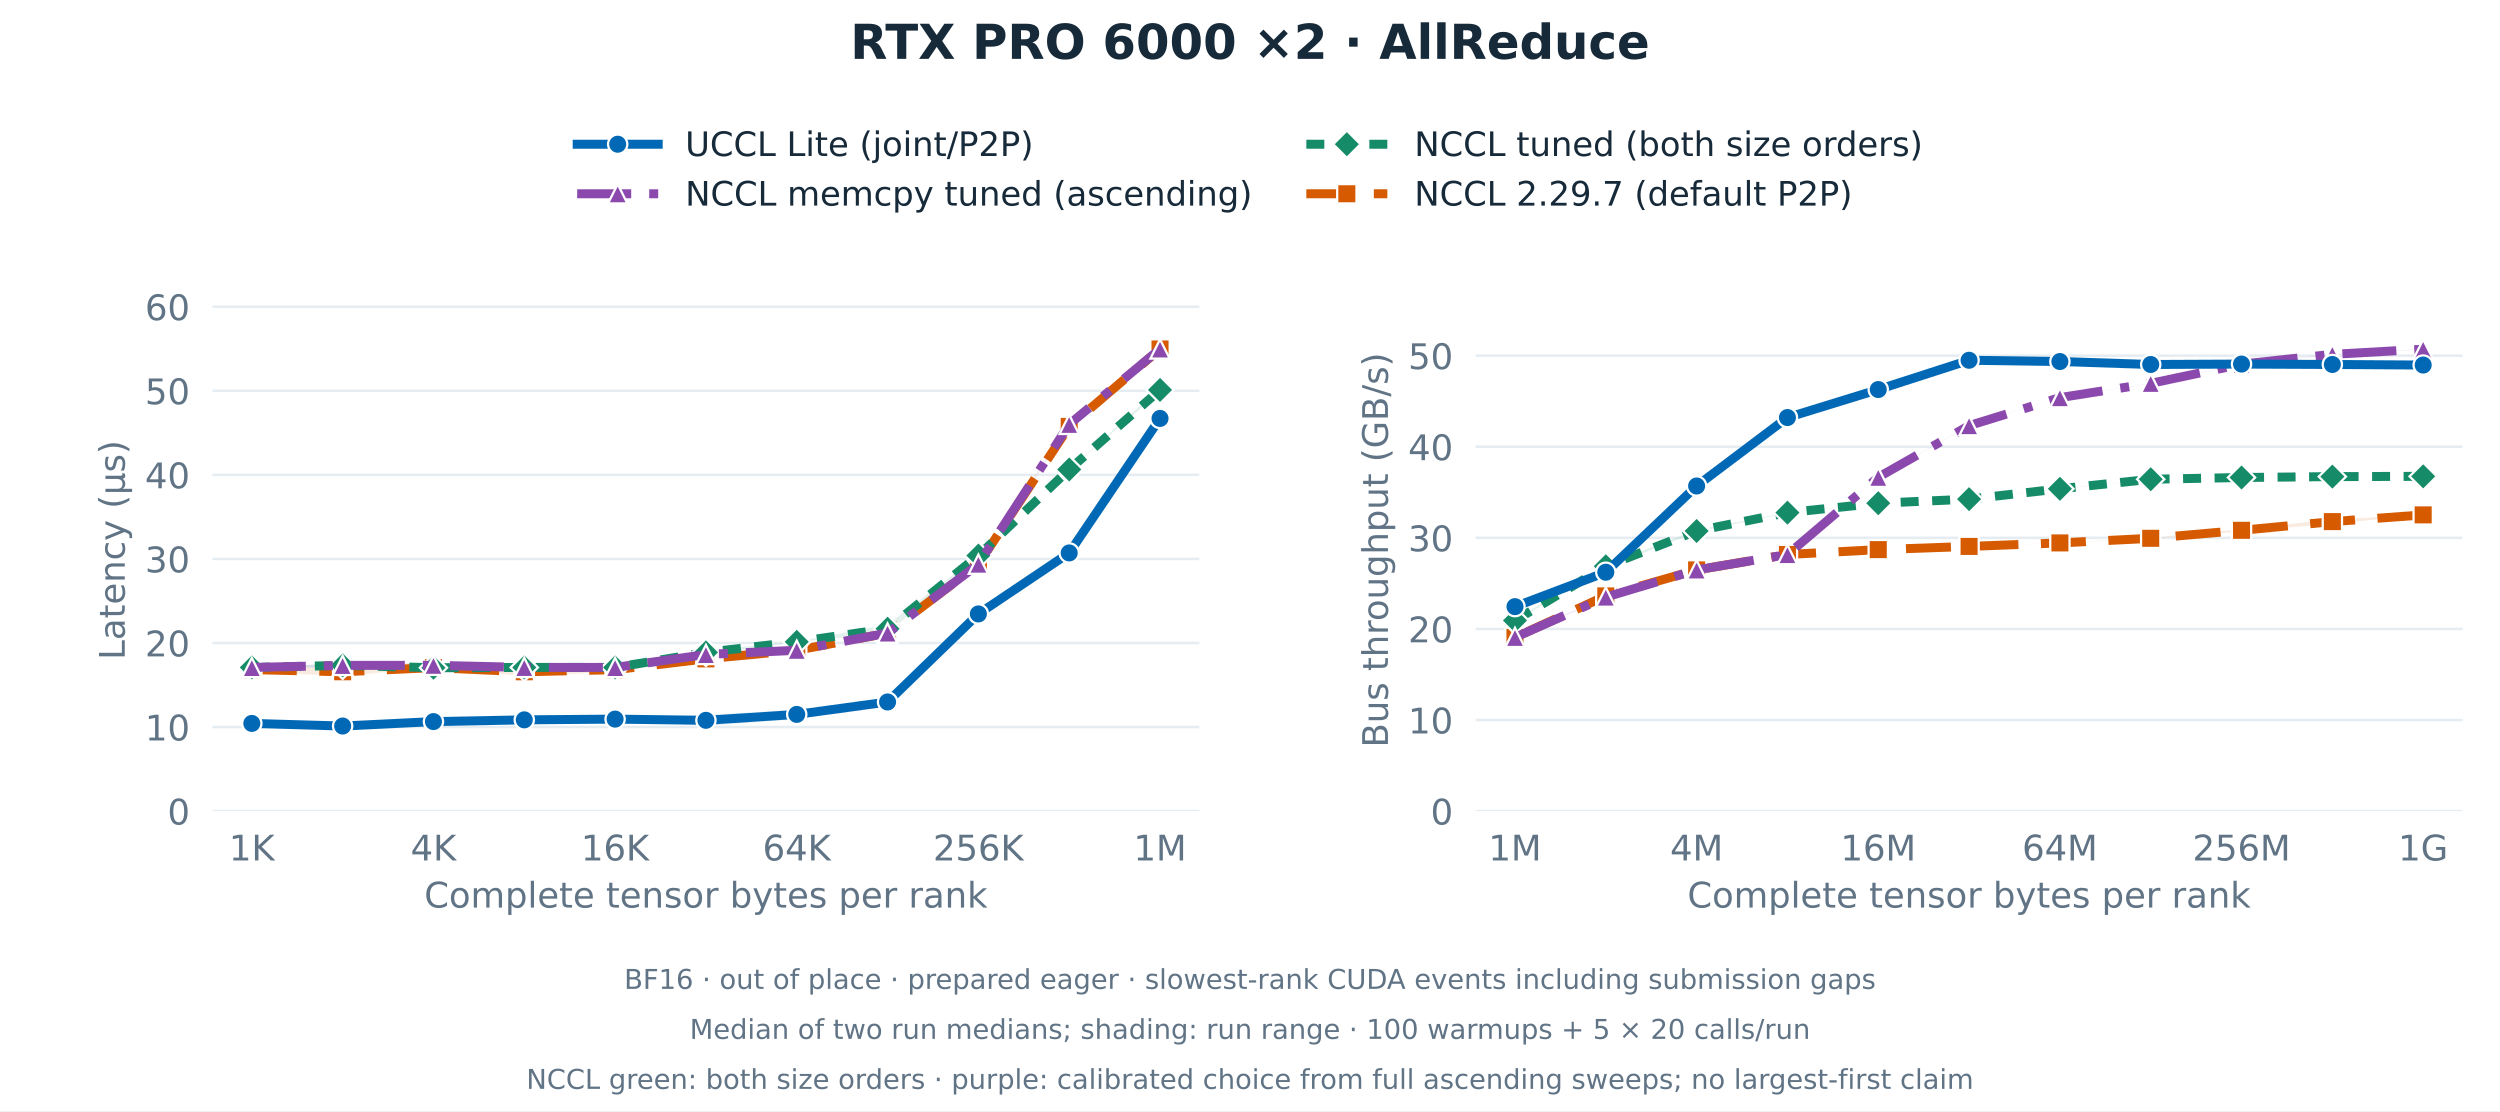
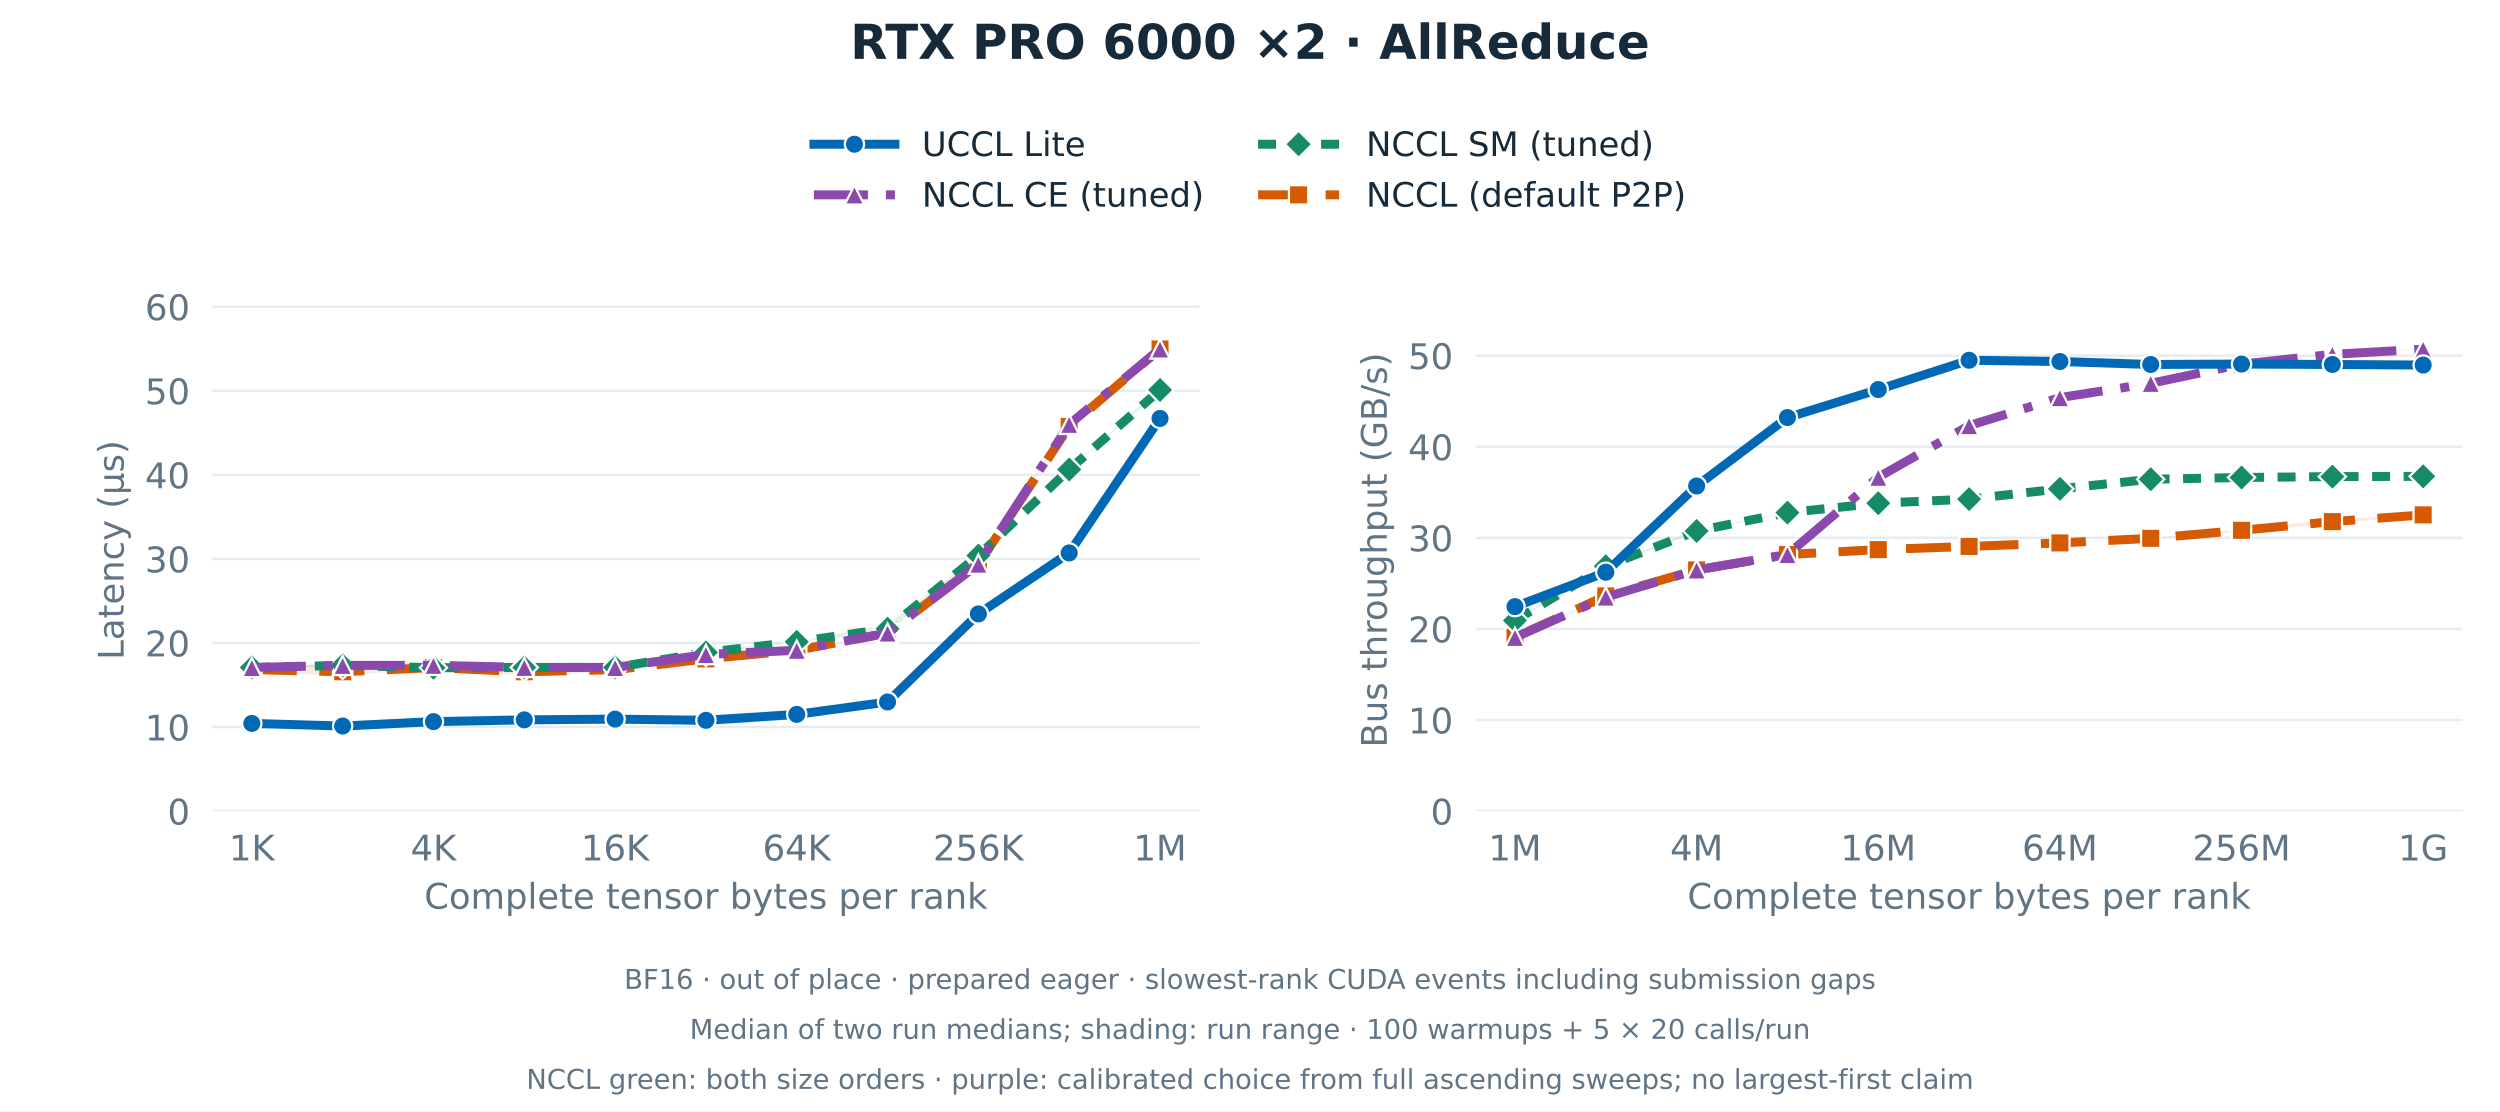
<svg xmlns="http://www.w3.org/2000/svg" xmlns:xlink="http://www.w3.org/1999/xlink" width="777.6pt" height="345.6pt" viewBox="0 0 777.6 345.6" version="1.1">
  <defs>
    <style type="text/css">*{stroke-linejoin: round; stroke-linecap: butt}</style>
  </defs>
  <g id="figure_1">
    <g id="patch_1">
      <path d="M 0 345.6 L 777.6 345.6 L 777.6 0 L 0 0 z " style="fill: #ffffff" />
    </g>
    <g id="axes_1">
      <g id="patch_2">
        <path d="M 66.096 252.288 L 373.043 252.288 L 373.043 89.856 L 66.096 89.856 z " style="fill: #ffffff" />
      </g>
      <g id="matplotlib.axis_1">
        <g id="xtick_1">
          <g id="line2d_1" />
          <g id="text_1">
-             <text style="font-size: 11px; font-family: 'DejaVu Sans'; text-anchor: middle; fill: #607486" x="78.327" y="267.646" transform="rotate(-0 78.32651 267.6463)">1K</text>
+             <text style="font-size: 11px; font-family: 'DejaVu Sans'; text-anchor: middle; fill: #607486" x="78.327" y="267.645" transform="rotate(-0 78.32651 267.6454)">1K</text>
          </g>
        </g>
        <g id="xtick_2">
          <g id="line2d_2" />
          <g id="text_2">
-             <text style="font-size: 11px; font-family: 'DejaVu Sans'; text-anchor: middle; fill: #607486" x="134.824" y="267.646" transform="rotate(-0 134.8238 267.6463)">4K</text>
+             <text style="font-size: 11px; font-family: 'DejaVu Sans'; text-anchor: middle; fill: #607486" x="134.824" y="267.645" transform="rotate(-0 134.8238 267.6454)">4K</text>
          </g>
        </g>
        <g id="xtick_3">
          <g id="line2d_3" />
          <g id="text_3">
-             <text style="font-size: 11px; font-family: 'DejaVu Sans'; text-anchor: middle; fill: #607486" x="191.321" y="267.646" transform="rotate(-0 191.3211 267.6463)">16K</text>
+             <text style="font-size: 11px; font-family: 'DejaVu Sans'; text-anchor: middle; fill: #607486" x="191.321" y="267.645" transform="rotate(-0 191.3211 267.6454)">16K</text>
          </g>
        </g>
        <g id="xtick_4">
          <g id="line2d_4" />
          <g id="text_4">
-             <text style="font-size: 11px; font-family: 'DejaVu Sans'; text-anchor: middle; fill: #607486" x="247.818" y="267.646" transform="rotate(-0 247.8183 267.6463)">64K</text>
+             <text style="font-size: 11px; font-family: 'DejaVu Sans'; text-anchor: middle; fill: #607486" x="247.818" y="267.645" transform="rotate(-0 247.8183 267.6454)">64K</text>
          </g>
        </g>
        <g id="xtick_5">
          <g id="line2d_5" />
          <g id="text_5">
-             <text style="font-size: 11px; font-family: 'DejaVu Sans'; text-anchor: middle; fill: #607486" x="304.316" y="267.646" transform="rotate(-0 304.3156 267.6463)">256K</text>
+             <text style="font-size: 11px; font-family: 'DejaVu Sans'; text-anchor: middle; fill: #607486" x="304.316" y="267.645" transform="rotate(-0 304.3156 267.6454)">256K</text>
          </g>
        </g>
        <g id="xtick_6">
          <g id="line2d_6" />
          <g id="text_6">
-             <text style="font-size: 11px; font-family: 'DejaVu Sans'; text-anchor: middle; fill: #607486" x="360.813" y="267.646" transform="rotate(-0 360.8129 267.6463)">1M</text>
+             <text style="font-size: 11px; font-family: 'DejaVu Sans'; text-anchor: middle; fill: #607486" x="360.813" y="267.645" transform="rotate(-0 360.8129 267.6454)">1M</text>
          </g>
        </g>
        <g id="text_7">
-           <text style="font-size: 11px; font-family: 'DejaVu Sans'; text-anchor: middle; fill: #607486" x="219.57" y="282.292" transform="rotate(-0 219.5697 282.2922)">Complete tensor bytes per rank</text>
+           <text style="font-size: 11px; font-family: 'DejaVu Sans'; text-anchor: middle; fill: #607486" x="219.57" y="282.646" transform="rotate(-0 219.5697 282.6463)">Complete tensor bytes per rank</text>
        </g>
      </g>
      <g id="matplotlib.axis_2">
        <g id="ytick_1">
          <g id="line2d_7">
            <path d="M 66.096 252.288 L 373.043 252.288 " clip-path="url(#p01f742821e)" style="fill: none; stroke: #e6edf2; stroke-width: 0.8; stroke-linecap: square" />
          </g>
          <g id="line2d_8" />
          <g id="text_8">
-             <text style="font-size: 11px; font-family: 'DejaVu Sans'; text-anchor: end; fill: #607486" x="59.096" y="256.467" transform="rotate(-0 59.096 256.4671)">0</text>
+             <text style="font-size: 11px; font-family: 'DejaVu Sans'; text-anchor: end; fill: #607486" x="59.096" y="256.467" transform="rotate(-0 59.096 256.4667)">0</text>
          </g>
        </g>
        <g id="ytick_2">
          <g id="line2d_9">
            <path d="M 66.096 226.141 L 373.043 226.141 " clip-path="url(#p01f742821e)" style="fill: none; stroke: #e6edf2; stroke-width: 0.8; stroke-linecap: square" />
          </g>
          <g id="line2d_10" />
          <g id="text_9">
-             <text style="font-size: 11px; font-family: 'DejaVu Sans'; text-anchor: end; fill: #607486" x="59.096" y="230.32" transform="rotate(-0 59.096 230.3203)">10</text>
+             <text style="font-size: 11px; font-family: 'DejaVu Sans'; text-anchor: end; fill: #607486" x="59.096" y="230.32" transform="rotate(-0 59.096 230.3198)">10</text>
          </g>
        </g>
        <g id="ytick_3">
          <g id="line2d_11">
            <path d="M 66.096 199.994 L 373.043 199.994 " clip-path="url(#p01f742821e)" style="fill: none; stroke: #e6edf2; stroke-width: 0.8; stroke-linecap: square" />
          </g>
          <g id="line2d_12" />
          <g id="text_10">
-             <text style="font-size: 11px; font-family: 'DejaVu Sans'; text-anchor: end; fill: #607486" x="59.096" y="204.173" transform="rotate(-0 59.096 204.1734)">20</text>
+             <text style="font-size: 11px; font-family: 'DejaVu Sans'; text-anchor: end; fill: #607486" x="59.096" y="204.173" transform="rotate(-0 59.096 204.1729)">20</text>
          </g>
        </g>
        <g id="ytick_4">
          <g id="line2d_13">
            <path d="M 66.096 173.847 L 373.043 173.847 " clip-path="url(#p01f742821e)" style="fill: none; stroke: #e6edf2; stroke-width: 0.8; stroke-linecap: square" />
          </g>
          <g id="line2d_14" />
          <g id="text_11">
-             <text style="font-size: 11px; font-family: 'DejaVu Sans'; text-anchor: end; fill: #607486" x="59.096" y="178.026" transform="rotate(-0 59.096 178.0265)">30</text>
+             <text style="font-size: 11px; font-family: 'DejaVu Sans'; text-anchor: end; fill: #607486" x="59.096" y="178.026" transform="rotate(-0 59.096 178.026)">30</text>
          </g>
        </g>
        <g id="ytick_5">
          <g id="line2d_15">
            <path d="M 66.096 147.7 L 373.043 147.7 " clip-path="url(#p01f742821e)" style="fill: none; stroke: #e6edf2; stroke-width: 0.8; stroke-linecap: square" />
          </g>
          <g id="line2d_16" />
          <g id="text_12">
-             <text style="font-size: 11px; font-family: 'DejaVu Sans'; text-anchor: end; fill: #607486" x="59.096" y="151.88" transform="rotate(-0 59.096 151.8796)">40</text>
+             <text style="font-size: 11px; font-family: 'DejaVu Sans'; text-anchor: end; fill: #607486" x="59.096" y="151.879" transform="rotate(-0 59.096 151.8792)">40</text>
          </g>
        </g>
        <g id="ytick_6">
          <g id="line2d_17">
            <path d="M 66.096 121.554 L 373.043 121.554 " clip-path="url(#p01f742821e)" style="fill: none; stroke: #e6edf2; stroke-width: 0.8; stroke-linecap: square" />
          </g>
          <g id="line2d_18" />
          <g id="text_13">
-             <text style="font-size: 11px; font-family: 'DejaVu Sans'; text-anchor: end; fill: #607486" x="59.096" y="125.733" transform="rotate(-0 59.096 125.7327)">50</text>
+             <text style="font-size: 11px; font-family: 'DejaVu Sans'; text-anchor: end; fill: #607486" x="59.096" y="125.732" transform="rotate(-0 59.096 125.7323)">50</text>
          </g>
        </g>
        <g id="ytick_7">
          <g id="line2d_19">
            <path d="M 66.096 95.407 L 373.043 95.407 " clip-path="url(#p01f742821e)" style="fill: none; stroke: #e6edf2; stroke-width: 0.8; stroke-linecap: square" />
          </g>
          <g id="line2d_20" />
          <g id="text_14">
-             <text style="font-size: 11px; font-family: 'DejaVu Sans'; text-anchor: end; fill: #607486" x="59.096" y="99.586" transform="rotate(-0 59.096 99.58581)">60</text>
+             <text style="font-size: 11px; font-family: 'DejaVu Sans'; text-anchor: end; fill: #607486" x="59.096" y="99.585" transform="rotate(-0 59.096 99.58539)">60</text>
          </g>
        </g>
        <g id="text_15">
-           <text style="font-size: 11px; font-family: 'DejaVu Sans'; text-anchor: middle; fill: #607486" x="38.811" y="171.072" transform="rotate(-90 38.81084 171.072)">Latency (µs)</text>
+           <text style="font-size: 11px; font-family: 'DejaVu Sans'; text-anchor: middle; fill: #607486" x="38.456" y="171.072" transform="rotate(-90 38.45592 171.072)">Latency (µs)</text>
        </g>
      </g>
      <g id="FillBetweenPolyCollection_1">
        <defs>
          <path id="m5295443dff" d="M 78.327 -137.992 L 78.327 -136.653 L 106.575 -135.314 L 134.824 -137.908 L 163.072 -135.314 L 191.321 -136.611 L 219.57 -140.669 L 247.818 -143.347 L 276.067 -148.66 L 304.316 -170.037 L 332.564 -212.96 L 360.813 -237.057 L 360.813 -237.057 L 360.813 -237.057 L 332.564 -212.96 L 304.316 -170.121 L 276.067 -148.702 L 247.818 -143.347 L 219.57 -140.669 L 191.321 -137.992 L 163.072 -137.992 L 134.824 -137.992 L 106.575 -137.992 L 78.327 -137.992 z " />
        </defs>
        <g clip-path="url(#p01f742821e)">
          <use xlink:href="#m5295443dff" x="0" y="345.6" style="fill: #d65a00; fill-opacity: 0.12" />
        </g>
      </g>
      <g id="FillBetweenPolyCollection_2">
        <defs>
          <path id="me0bcf0787d" d="M 78.327 -137.992 L 78.327 -137.992 L 106.575 -137.992 L 134.824 -137.908 L 163.072 -137.992 L 191.321 -137.992 L 219.57 -142.008 L 247.818 -145.899 L 276.067 -148.702 L 304.316 -172.799 L 332.564 -199.573 L 360.813 -223.67 L 360.813 -224.967 L 360.813 -224.967 L 332.564 -199.573 L 304.316 -172.799 L 276.067 -151.379 L 247.818 -146.024 L 219.57 -143.347 L 191.321 -137.992 L 163.072 -137.992 L 134.824 -137.908 L 106.575 -139.289 L 78.327 -137.992 z " />
        </defs>
        <g clip-path="url(#p01f742821e)">
          <use xlink:href="#me0bcf0787d" x="0" y="345.6" style="fill: #168b67; fill-opacity: 0.12" />
        </g>
      </g>
      <g id="FillBetweenPolyCollection_3">
        <defs>
          <path id="m830af4c77c" d="M 78.327 -137.992 L 78.327 -137.992 L 106.575 -137.992 L 134.824 -137.992 L 163.072 -137.992 L 191.321 -137.992 L 219.57 -140.711 L 247.818 -143.347 L 276.067 -148.702 L 304.316 -170.121 L 332.564 -212.96 L 360.813 -237.057 L 360.813 -237.057 L 360.813 -237.057 L 332.564 -214.257 L 304.316 -170.121 L 276.067 -148.702 L 247.818 -143.347 L 219.57 -143.347 L 191.321 -137.992 L 163.072 -138.034 L 134.824 -139.331 L 106.575 -139.289 L 78.327 -137.992 z " />
        </defs>
        <g clip-path="url(#p01f742821e)">
          <use xlink:href="#m830af4c77c" x="0" y="345.6" style="fill: #8c49ad; fill-opacity: 0.12" />
        </g>
      </g>
      <g id="FillBetweenPolyCollection_4">
        <defs>
          <path id="m22ec4af57f" d="M 78.327 -121.927 L 78.327 -119.25 L 106.575 -119.25 L 134.824 -120.714 L 163.072 -121.467 L 191.321 -121.927 L 219.57 -119.835 L 247.818 -121.927 L 276.067 -127.24 L 304.316 -154.558 L 332.564 -173.259 L 360.813 -215.303 L 360.813 -215.596 L 360.813 -215.596 L 332.564 -173.97 L 304.316 -154.726 L 276.067 -127.282 L 247.818 -124.856 L 219.57 -123.266 L 191.321 -121.927 L 163.072 -121.927 L 134.824 -121.592 L 106.575 -120.296 L 78.327 -121.927 z " />
        </defs>
        <g clip-path="url(#p01f742821e)">
          <use xlink:href="#m22ec4af57f" x="0" y="345.6" style="fill: #0068b5; fill-opacity: 0.12" />
        </g>
      </g>
      <g id="line2d_21">
        <path d="M 78.327 208.278 L 106.575 208.947 L 134.824 207.65 L 163.072 208.947 L 191.321 208.298 L 219.57 204.931 L 247.818 202.253 L 276.067 196.919 L 304.316 175.521 L 332.564 132.64 L 360.813 108.543 " clip-path="url(#p01f742821e)" style="fill: none; stroke-dasharray: 14,7; stroke-dashoffset: 0; stroke: #d65a00; stroke-width: 2.8" />
        <defs>
          <path id="mbd1e659322" d="M -3 3 L 3 3 L 3 -3 L -3 -3 z " style="stroke: #ffffff; stroke-width: 0.7; stroke-linejoin: miter" />
        </defs>
        <g clip-path="url(#p01f742821e)">
          <use xlink:href="#mbd1e659322" x="78.327" y="208.278" style="fill: #d65a00; stroke: #ffffff; stroke-width: 0.7; stroke-linejoin: miter" />
          <use xlink:href="#mbd1e659322" x="106.575" y="208.947" style="fill: #d65a00; stroke: #ffffff; stroke-width: 0.7; stroke-linejoin: miter" />
          <use xlink:href="#mbd1e659322" x="134.824" y="207.65" style="fill: #d65a00; stroke: #ffffff; stroke-width: 0.7; stroke-linejoin: miter" />
          <use xlink:href="#mbd1e659322" x="163.072" y="208.947" style="fill: #d65a00; stroke: #ffffff; stroke-width: 0.7; stroke-linejoin: miter" />
          <use xlink:href="#mbd1e659322" x="191.321" y="208.298" style="fill: #d65a00; stroke: #ffffff; stroke-width: 0.7; stroke-linejoin: miter" />
          <use xlink:href="#mbd1e659322" x="219.57" y="204.931" style="fill: #d65a00; stroke: #ffffff; stroke-width: 0.7; stroke-linejoin: miter" />
          <use xlink:href="#mbd1e659322" x="247.818" y="202.253" style="fill: #d65a00; stroke: #ffffff; stroke-width: 0.7; stroke-linejoin: miter" />
          <use xlink:href="#mbd1e659322" x="276.067" y="196.919" style="fill: #d65a00; stroke: #ffffff; stroke-width: 0.7; stroke-linejoin: miter" />
          <use xlink:href="#mbd1e659322" x="304.316" y="175.521" style="fill: #d65a00; stroke: #ffffff; stroke-width: 0.7; stroke-linejoin: miter" />
          <use xlink:href="#mbd1e659322" x="332.564" y="132.64" style="fill: #d65a00; stroke: #ffffff; stroke-width: 0.7; stroke-linejoin: miter" />
          <use xlink:href="#mbd1e659322" x="360.813" y="108.543" style="fill: #d65a00; stroke: #ffffff; stroke-width: 0.7; stroke-linejoin: miter" />
        </g>
      </g>
      <g id="line2d_22">
        <path d="M 78.327 207.608 L 106.575 206.96 L 134.824 207.692 L 163.072 207.608 L 191.321 207.608 L 219.57 202.923 L 247.818 199.639 L 276.067 195.56 L 304.316 172.801 L 332.564 146.027 L 360.813 121.282 " clip-path="url(#p01f742821e)" style="fill: none; stroke-dasharray: 5.6,4.2; stroke-dashoffset: 0; stroke: #168b67; stroke-width: 2.8" />
        <defs>
          <path id="m9a01a7dcfe" d="M -0 4.243 L 4.243 0 L 0 -4.243 L -4.243 -0 z " style="stroke: #ffffff; stroke-width: 0.7; stroke-linejoin: miter" />
        </defs>
        <g clip-path="url(#p01f742821e)">
          <use xlink:href="#m9a01a7dcfe" x="78.327" y="207.608" style="fill: #168b67; stroke: #ffffff; stroke-width: 0.7; stroke-linejoin: miter" />
          <use xlink:href="#m9a01a7dcfe" x="106.575" y="206.96" style="fill: #168b67; stroke: #ffffff; stroke-width: 0.7; stroke-linejoin: miter" />
          <use xlink:href="#m9a01a7dcfe" x="134.824" y="207.692" style="fill: #168b67; stroke: #ffffff; stroke-width: 0.7; stroke-linejoin: miter" />
          <use xlink:href="#m9a01a7dcfe" x="163.072" y="207.608" style="fill: #168b67; stroke: #ffffff; stroke-width: 0.7; stroke-linejoin: miter" />
          <use xlink:href="#m9a01a7dcfe" x="191.321" y="207.608" style="fill: #168b67; stroke: #ffffff; stroke-width: 0.7; stroke-linejoin: miter" />
          <use xlink:href="#m9a01a7dcfe" x="219.57" y="202.923" style="fill: #168b67; stroke: #ffffff; stroke-width: 0.7; stroke-linejoin: miter" />
          <use xlink:href="#m9a01a7dcfe" x="247.818" y="199.639" style="fill: #168b67; stroke: #ffffff; stroke-width: 0.7; stroke-linejoin: miter" />
          <use xlink:href="#m9a01a7dcfe" x="276.067" y="195.56" style="fill: #168b67; stroke: #ffffff; stroke-width: 0.7; stroke-linejoin: miter" />
          <use xlink:href="#m9a01a7dcfe" x="304.316" y="172.801" style="fill: #168b67; stroke: #ffffff; stroke-width: 0.7; stroke-linejoin: miter" />
          <use xlink:href="#m9a01a7dcfe" x="332.564" y="146.027" style="fill: #168b67; stroke: #ffffff; stroke-width: 0.7; stroke-linejoin: miter" />
          <use xlink:href="#m9a01a7dcfe" x="360.813" y="121.282" style="fill: #168b67; stroke: #ffffff; stroke-width: 0.7; stroke-linejoin: miter" />
        </g>
      </g>
      <g id="line2d_23">
        <path d="M 78.327 207.608 L 106.575 206.96 L 134.824 206.939 L 163.072 207.587 L 191.321 207.608 L 219.57 203.571 L 247.818 202.253 L 276.067 196.898 L 304.316 175.479 L 332.564 131.991 L 360.813 108.543 " clip-path="url(#p01f742821e)" style="fill: none; stroke-dasharray: 16.8,5.6,2.8,5.6; stroke-dashoffset: 0; stroke: #8c49ad; stroke-width: 2.8" />
        <defs>
          <path id="mf104dbe9ff" d="M 0 -3 L -3 3 L 3 3 z " style="stroke: #ffffff; stroke-width: 0.7; stroke-linejoin: miter" />
        </defs>
        <g clip-path="url(#p01f742821e)">
          <use xlink:href="#mf104dbe9ff" x="78.327" y="207.608" style="fill: #8c49ad; stroke: #ffffff; stroke-width: 0.7; stroke-linejoin: miter" />
          <use xlink:href="#mf104dbe9ff" x="106.575" y="206.96" style="fill: #8c49ad; stroke: #ffffff; stroke-width: 0.7; stroke-linejoin: miter" />
          <use xlink:href="#mf104dbe9ff" x="134.824" y="206.939" style="fill: #8c49ad; stroke: #ffffff; stroke-width: 0.7; stroke-linejoin: miter" />
          <use xlink:href="#mf104dbe9ff" x="163.072" y="207.587" style="fill: #8c49ad; stroke: #ffffff; stroke-width: 0.7; stroke-linejoin: miter" />
          <use xlink:href="#mf104dbe9ff" x="191.321" y="207.608" style="fill: #8c49ad; stroke: #ffffff; stroke-width: 0.7; stroke-linejoin: miter" />
          <use xlink:href="#mf104dbe9ff" x="219.57" y="203.571" style="fill: #8c49ad; stroke: #ffffff; stroke-width: 0.7; stroke-linejoin: miter" />
          <use xlink:href="#mf104dbe9ff" x="247.818" y="202.253" style="fill: #8c49ad; stroke: #ffffff; stroke-width: 0.7; stroke-linejoin: miter" />
          <use xlink:href="#mf104dbe9ff" x="276.067" y="196.898" style="fill: #8c49ad; stroke: #ffffff; stroke-width: 0.7; stroke-linejoin: miter" />
          <use xlink:href="#mf104dbe9ff" x="304.316" y="175.479" style="fill: #8c49ad; stroke: #ffffff; stroke-width: 0.7; stroke-linejoin: miter" />
          <use xlink:href="#mf104dbe9ff" x="332.564" y="131.991" style="fill: #8c49ad; stroke: #ffffff; stroke-width: 0.7; stroke-linejoin: miter" />
          <use xlink:href="#mf104dbe9ff" x="360.813" y="108.543" style="fill: #8c49ad; stroke: #ffffff; stroke-width: 0.7; stroke-linejoin: miter" />
        </g>
      </g>
      <g id="line2d_24">
        <path d="M 78.327 225.012 L 106.575 225.827 L 134.824 224.447 L 163.072 223.903 L 191.321 223.673 L 219.57 224.049 L 247.818 222.209 L 276.067 218.339 L 304.316 190.958 L 332.564 171.986 L 360.813 130.151 " clip-path="url(#p01f742821e)" style="fill: none; stroke: #0068b5; stroke-width: 2.8; stroke-linecap: square" />
        <defs>
          <path id="me8a90994ab" d="M 0 3 C 0.796 3 1.559 2.684 2.121 2.121 C 2.684 1.559 3 0.796 3 0 C 3 -0.796 2.684 -1.559 2.121 -2.121 C 1.559 -2.684 0.796 -3 0 -3 C -0.796 -3 -1.559 -2.684 -2.121 -2.121 C -2.684 -1.559 -3 -0.796 -3 0 C -3 0.796 -2.684 1.559 -2.121 2.121 C -1.559 2.684 -0.796 3 0 3 z " style="stroke: #ffffff; stroke-width: 0.7" />
        </defs>
        <g clip-path="url(#p01f742821e)">
          <use xlink:href="#me8a90994ab" x="78.327" y="225.012" style="fill: #0068b5; stroke: #ffffff; stroke-width: 0.7" />
          <use xlink:href="#me8a90994ab" x="106.575" y="225.827" style="fill: #0068b5; stroke: #ffffff; stroke-width: 0.7" />
          <use xlink:href="#me8a90994ab" x="134.824" y="224.447" style="fill: #0068b5; stroke: #ffffff; stroke-width: 0.7" />
          <use xlink:href="#me8a90994ab" x="163.072" y="223.903" style="fill: #0068b5; stroke: #ffffff; stroke-width: 0.7" />
          <use xlink:href="#me8a90994ab" x="191.321" y="223.673" style="fill: #0068b5; stroke: #ffffff; stroke-width: 0.7" />
          <use xlink:href="#me8a90994ab" x="219.57" y="224.049" style="fill: #0068b5; stroke: #ffffff; stroke-width: 0.7" />
          <use xlink:href="#me8a90994ab" x="247.818" y="222.209" style="fill: #0068b5; stroke: #ffffff; stroke-width: 0.7" />
          <use xlink:href="#me8a90994ab" x="276.067" y="218.339" style="fill: #0068b5; stroke: #ffffff; stroke-width: 0.7" />
          <use xlink:href="#me8a90994ab" x="304.316" y="190.958" style="fill: #0068b5; stroke: #ffffff; stroke-width: 0.7" />
          <use xlink:href="#me8a90994ab" x="332.564" y="171.986" style="fill: #0068b5; stroke: #ffffff; stroke-width: 0.7" />
          <use xlink:href="#me8a90994ab" x="360.813" y="130.151" style="fill: #0068b5; stroke: #ffffff; stroke-width: 0.7" />
        </g>
      </g>
    </g>
    <g id="axes_2">
      <g id="patch_3">
        <path d="M 458.989 252.288 L 765.936 252.288 L 765.936 89.856 L 458.989 89.856 z " style="fill: #ffffff" />
      </g>
      <g id="matplotlib.axis_3">
        <g id="xtick_7">
          <g id="line2d_25" />
          <g id="text_16">
-             <text style="font-size: 11px; font-family: 'DejaVu Sans'; text-anchor: middle; fill: #607486" x="471.219" y="267.646" transform="rotate(-0 471.2191 267.6463)">1M</text>
+             <text style="font-size: 11px; font-family: 'DejaVu Sans'; text-anchor: middle; fill: #607486" x="471.219" y="267.645" transform="rotate(-0 471.2191 267.6454)">1M</text>
          </g>
        </g>
        <g id="xtick_8">
          <g id="line2d_26" />
          <g id="text_17">
-             <text style="font-size: 11px; font-family: 'DejaVu Sans'; text-anchor: middle; fill: #607486" x="527.716" y="267.646" transform="rotate(-0 527.7164 267.6463)">4M</text>
+             <text style="font-size: 11px; font-family: 'DejaVu Sans'; text-anchor: middle; fill: #607486" x="527.716" y="267.645" transform="rotate(-0 527.7164 267.6454)">4M</text>
          </g>
        </g>
        <g id="xtick_9">
          <g id="line2d_27" />
          <g id="text_18">
-             <text style="font-size: 11px; font-family: 'DejaVu Sans'; text-anchor: middle; fill: #607486" x="584.214" y="267.646" transform="rotate(-0 584.2137 267.6463)">16M</text>
+             <text style="font-size: 11px; font-family: 'DejaVu Sans'; text-anchor: middle; fill: #607486" x="584.214" y="267.645" transform="rotate(-0 584.2137 267.6454)">16M</text>
          </g>
        </g>
        <g id="xtick_10">
          <g id="line2d_28" />
          <g id="text_19">
-             <text style="font-size: 11px; font-family: 'DejaVu Sans'; text-anchor: middle; fill: #607486" x="640.711" y="267.646" transform="rotate(-0 640.711 267.6463)">64M</text>
+             <text style="font-size: 11px; font-family: 'DejaVu Sans'; text-anchor: middle; fill: #607486" x="640.711" y="267.645" transform="rotate(-0 640.711 267.6454)">64M</text>
          </g>
        </g>
        <g id="xtick_11">
          <g id="line2d_29" />
          <g id="text_20">
-             <text style="font-size: 11px; font-family: 'DejaVu Sans'; text-anchor: middle; fill: #607486" x="697.208" y="267.646" transform="rotate(-0 697.2082 267.6463)">256M</text>
+             <text style="font-size: 11px; font-family: 'DejaVu Sans'; text-anchor: middle; fill: #607486" x="697.208" y="267.645" transform="rotate(-0 697.2082 267.6454)">256M</text>
          </g>
        </g>
        <g id="xtick_12">
          <g id="line2d_30" />
          <g id="text_21">
-             <text style="font-size: 11px; font-family: 'DejaVu Sans'; text-anchor: middle; fill: #607486" x="753.705" y="267.646" transform="rotate(-0 753.7055 267.6463)">1G</text>
+             <text style="font-size: 11px; font-family: 'DejaVu Sans'; text-anchor: middle; fill: #607486" x="753.705" y="267.645" transform="rotate(-0 753.7055 267.6454)">1G</text>
          </g>
        </g>
        <g id="text_22">
-           <text style="font-size: 11px; font-family: 'DejaVu Sans'; text-anchor: middle; fill: #607486" x="612.462" y="282.292" transform="rotate(-0 612.4623 282.2922)">Complete tensor bytes per rank</text>
+           <text style="font-size: 11px; font-family: 'DejaVu Sans'; text-anchor: middle; fill: #607486" x="612.462" y="282.646" transform="rotate(-0 612.4623 282.6463)">Complete tensor bytes per rank</text>
        </g>
      </g>
      <g id="matplotlib.axis_4">
        <g id="ytick_8">
          <g id="line2d_31">
            <path d="M 458.989 252.288 L 765.936 252.288 " clip-path="url(#p0127c501f4)" style="fill: none; stroke: #e6edf2; stroke-width: 0.8; stroke-linecap: square" />
          </g>
          <g id="line2d_32" />
          <g id="text_23">
-             <text style="font-size: 11px; font-family: 'DejaVu Sans'; text-anchor: end; fill: #607486" x="451.989" y="256.467" transform="rotate(-0 451.9886 256.4671)">0</text>
+             <text style="font-size: 11px; font-family: 'DejaVu Sans'; text-anchor: end; fill: #607486" x="451.989" y="256.467" transform="rotate(-0 451.9886 256.4667)">0</text>
          </g>
        </g>
        <g id="ytick_9">
          <g id="line2d_33">
            <path d="M 458.989 223.956 L 765.936 223.956 " clip-path="url(#p0127c501f4)" style="fill: none; stroke: #e6edf2; stroke-width: 0.8; stroke-linecap: square" />
          </g>
          <g id="line2d_34" />
          <g id="text_24">
-             <text style="font-size: 11px; font-family: 'DejaVu Sans'; text-anchor: end; fill: #607486" x="451.989" y="228.135" transform="rotate(-0 451.9886 228.1347)">10</text>
+             <text style="font-size: 11px; font-family: 'DejaVu Sans'; text-anchor: end; fill: #607486" x="451.989" y="228.134" transform="rotate(-0 451.9886 228.1342)">10</text>
          </g>
        </g>
        <g id="ytick_10">
          <g id="line2d_35">
            <path d="M 458.989 195.623 L 765.936 195.623 " clip-path="url(#p0127c501f4)" style="fill: none; stroke: #e6edf2; stroke-width: 0.8; stroke-linecap: square" />
          </g>
          <g id="line2d_36" />
          <g id="text_25">
-             <text style="font-size: 11px; font-family: 'DejaVu Sans'; text-anchor: end; fill: #607486" x="451.989" y="199.802" transform="rotate(-0 451.9886 199.8022)">20</text>
+             <text style="font-size: 11px; font-family: 'DejaVu Sans'; text-anchor: end; fill: #607486" x="451.989" y="199.802" transform="rotate(-0 451.9886 199.8018)">20</text>
          </g>
        </g>
        <g id="ytick_11">
          <g id="line2d_37">
            <path d="M 458.989 167.291 L 765.936 167.291 " clip-path="url(#p0127c501f4)" style="fill: none; stroke: #e6edf2; stroke-width: 0.8; stroke-linecap: square" />
          </g>
          <g id="line2d_38" />
          <g id="text_26">
-             <text style="font-size: 11px; font-family: 'DejaVu Sans'; text-anchor: end; fill: #607486" x="451.989" y="171.47" transform="rotate(-0 451.9886 171.4697)">30</text>
+             <text style="font-size: 11px; font-family: 'DejaVu Sans'; text-anchor: end; fill: #607486" x="451.989" y="171.469" transform="rotate(-0 451.9886 171.4693)">30</text>
          </g>
        </g>
        <g id="ytick_12">
          <g id="line2d_39">
            <path d="M 458.989 138.958 L 765.936 138.958 " clip-path="url(#p0127c501f4)" style="fill: none; stroke: #e6edf2; stroke-width: 0.8; stroke-linecap: square" />
          </g>
          <g id="line2d_40" />
          <g id="text_27">
-             <text style="font-size: 11px; font-family: 'DejaVu Sans'; text-anchor: end; fill: #607486" x="451.989" y="143.137" transform="rotate(-0 451.9886 143.1373)">40</text>
+             <text style="font-size: 11px; font-family: 'DejaVu Sans'; text-anchor: end; fill: #607486" x="451.989" y="143.137" transform="rotate(-0 451.9886 143.1368)">40</text>
          </g>
        </g>
        <g id="ytick_13">
          <g id="line2d_41">
            <path d="M 458.989 110.626 L 765.936 110.626 " clip-path="url(#p0127c501f4)" style="fill: none; stroke: #e6edf2; stroke-width: 0.8; stroke-linecap: square" />
          </g>
          <g id="line2d_42" />
          <g id="text_28">
-             <text style="font-size: 11px; font-family: 'DejaVu Sans'; text-anchor: end; fill: #607486" x="451.989" y="114.805" transform="rotate(-0 451.9886 114.8048)">50</text>
+             <text style="font-size: 11px; font-family: 'DejaVu Sans'; text-anchor: end; fill: #607486" x="451.989" y="114.804" transform="rotate(-0 451.9886 114.8044)">50</text>
          </g>
        </g>
        <g id="text_29">
-           <text style="font-size: 11px; font-family: 'DejaVu Sans'; text-anchor: middle; fill: #607486" x="431.703" y="171.072" transform="rotate(-90 431.7035 171.072)">Bus throughput (GB/s)</text>
+           <text style="font-size: 11px; font-family: 'DejaVu Sans'; text-anchor: middle; fill: #607486" x="431.349" y="171.072" transform="rotate(-90 431.3486 171.072)">Bus throughput (GB/s)</text>
        </g>
      </g>
      <g id="FillBetweenPolyCollection_5">
        <defs>
          <path id="m328e51c210" d="M 471.219 -147.351 L 471.219 -147.351 L 499.468 -160.248 L 527.716 -168.334 L 555.965 -173.131 L 584.214 -174.646 L 612.462 -175.64 L 640.711 -176.7 L 668.96 -178.075 L 697.208 -180.28 L 725.457 -182.69 L 753.705 -185.41 L 753.705 -185.496 L 753.705 -185.496 L 725.457 -184.039 L 697.208 -181.03 L 668.96 -178.258 L 640.711 -176.756 L 612.462 -175.641 L 584.214 -174.646 L 555.965 -173.131 L 527.716 -168.334 L 499.468 -160.248 L 471.219 -147.351 z " />
        </defs>
        <g clip-path="url(#p0127c501f4)">
          <use xlink:href="#m328e51c210" x="0" y="345.6" style="fill: #d65a00; fill-opacity: 0.12" />
        </g>
      </g>
      <g id="FillBetweenPolyCollection_6">
        <defs>
          <path id="md82045908a" d="M 471.219 -152.901 L 471.219 -152.314 L 499.468 -168.976 L 527.716 -180.119 L 555.965 -186.076 L 584.214 -189.079 L 612.462 -190.347 L 640.711 -193.486 L 668.96 -196.534 L 697.208 -197.063 L 725.457 -197.351 L 753.705 -197.425 L 753.705 -197.443 L 753.705 -197.443 L 725.457 -197.366 L 697.208 -197.092 L 668.96 -196.534 L 640.711 -193.639 L 612.462 -190.349 L 584.214 -189.079 L 555.965 -186.227 L 527.716 -180.773 L 499.468 -169.976 L 471.219 -152.901 z " />
        </defs>
        <g clip-path="url(#p0127c501f4)">
          <use xlink:href="#md82045908a" x="0" y="345.6" style="fill: #168b67; fill-opacity: 0.12" />
        </g>
      </g>
      <g id="FillBetweenPolyCollection_7">
        <defs>
          <path id="mef4a8151d8" d="M 471.219 -147.351 L 471.219 -147.351 L 499.468 -159.508 L 527.716 -168.334 L 555.965 -173.106 L 584.214 -197.102 L 612.462 -213.137 L 640.711 -221.927 L 668.96 -226.289 L 697.208 -232.25 L 725.457 -235.246 L 753.705 -236.908 L 753.705 -237.057 L 753.705 -237.057 L 725.457 -235.531 L 697.208 -232.406 L 668.96 -226.431 L 640.711 -221.93 L 612.462 -213.309 L 584.214 -197.203 L 555.965 -173.11 L 527.716 -168.334 L 499.468 -160.248 L 471.219 -147.351 z " />
        </defs>
        <g clip-path="url(#p0127c501f4)">
          <use xlink:href="#mef4a8151d8" x="0" y="345.6" style="fill: #8c49ad; fill-opacity: 0.12" />
        </g>
      </g>
      <g id="FillBetweenPolyCollection_8">
        <defs>
          <path id="mb60f15af77" d="M 471.219 -156.988 L 471.219 -156.836 L 499.468 -167.569 L 527.716 -194.006 L 555.965 -215.45 L 584.214 -224.188 L 612.462 -233.302 L 640.711 -233.011 L 668.96 -232.228 L 697.208 -232.354 L 725.457 -232.195 L 753.705 -232.056 L 753.705 -232.056 L 753.705 -232.056 L 725.457 -232.278 L 697.208 -232.369 L 668.96 -232.233 L 640.711 -233.287 L 612.462 -233.792 L 584.214 -224.691 L 555.965 -216.004 L 527.716 -194.873 L 499.468 -167.658 L 471.219 -156.988 z " />
        </defs>
        <g clip-path="url(#p0127c501f4)">
          <use xlink:href="#mb60f15af77" x="0" y="345.6" style="fill: #0068b5; fill-opacity: 0.12" />
        </g>
      </g>
      <g id="line2d_43">
        <path d="M 471.219 198.249 L 499.468 185.352 L 527.716 177.266 L 555.965 172.469 L 584.214 170.954 L 612.462 169.96 L 640.711 168.872 L 668.96 167.434 L 697.208 164.947 L 725.457 162.241 L 753.705 160.147 " clip-path="url(#p0127c501f4)" style="fill: none; stroke-dasharray: 14,7; stroke-dashoffset: 0; stroke: #d65a00; stroke-width: 2.8" />
        <g clip-path="url(#p0127c501f4)">
          <use xlink:href="#mbd1e659322" x="471.219" y="198.249" style="fill: #d65a00; stroke: #ffffff; stroke-width: 0.7; stroke-linejoin: miter" />
          <use xlink:href="#mbd1e659322" x="499.468" y="185.352" style="fill: #d65a00; stroke: #ffffff; stroke-width: 0.7; stroke-linejoin: miter" />
          <use xlink:href="#mbd1e659322" x="527.716" y="177.266" style="fill: #d65a00; stroke: #ffffff; stroke-width: 0.7; stroke-linejoin: miter" />
          <use xlink:href="#mbd1e659322" x="555.965" y="172.469" style="fill: #d65a00; stroke: #ffffff; stroke-width: 0.7; stroke-linejoin: miter" />
          <use xlink:href="#mbd1e659322" x="584.214" y="170.954" style="fill: #d65a00; stroke: #ffffff; stroke-width: 0.7; stroke-linejoin: miter" />
          <use xlink:href="#mbd1e659322" x="612.462" y="169.96" style="fill: #d65a00; stroke: #ffffff; stroke-width: 0.7; stroke-linejoin: miter" />
          <use xlink:href="#mbd1e659322" x="640.711" y="168.872" style="fill: #d65a00; stroke: #ffffff; stroke-width: 0.7; stroke-linejoin: miter" />
          <use xlink:href="#mbd1e659322" x="668.96" y="167.434" style="fill: #d65a00; stroke: #ffffff; stroke-width: 0.7; stroke-linejoin: miter" />
          <use xlink:href="#mbd1e659322" x="697.208" y="164.947" style="fill: #d65a00; stroke: #ffffff; stroke-width: 0.7; stroke-linejoin: miter" />
          <use xlink:href="#mbd1e659322" x="725.457" y="162.241" style="fill: #d65a00; stroke: #ffffff; stroke-width: 0.7; stroke-linejoin: miter" />
          <use xlink:href="#mbd1e659322" x="753.705" y="160.147" style="fill: #d65a00; stroke: #ffffff; stroke-width: 0.7; stroke-linejoin: miter" />
        </g>
      </g>
      <g id="line2d_44">
        <path d="M 471.219 192.994 L 499.468 176.127 L 527.716 165.155 L 555.965 159.448 L 584.214 156.521 L 612.462 155.252 L 640.711 152.038 L 668.96 149.066 L 697.208 148.522 L 725.457 148.242 L 753.705 148.166 " clip-path="url(#p0127c501f4)" style="fill: none; stroke-dasharray: 5.6,4.2; stroke-dashoffset: 0; stroke: #168b67; stroke-width: 2.8" />
        <g clip-path="url(#p0127c501f4)">
          <use xlink:href="#m9a01a7dcfe" x="471.219" y="192.994" style="fill: #168b67; stroke: #ffffff; stroke-width: 0.7; stroke-linejoin: miter" />
          <use xlink:href="#m9a01a7dcfe" x="499.468" y="176.127" style="fill: #168b67; stroke: #ffffff; stroke-width: 0.7; stroke-linejoin: miter" />
          <use xlink:href="#m9a01a7dcfe" x="527.716" y="165.155" style="fill: #168b67; stroke: #ffffff; stroke-width: 0.7; stroke-linejoin: miter" />
          <use xlink:href="#m9a01a7dcfe" x="555.965" y="159.448" style="fill: #168b67; stroke: #ffffff; stroke-width: 0.7; stroke-linejoin: miter" />
          <use xlink:href="#m9a01a7dcfe" x="584.214" y="156.521" style="fill: #168b67; stroke: #ffffff; stroke-width: 0.7; stroke-linejoin: miter" />
          <use xlink:href="#m9a01a7dcfe" x="612.462" y="155.252" style="fill: #168b67; stroke: #ffffff; stroke-width: 0.7; stroke-linejoin: miter" />
          <use xlink:href="#m9a01a7dcfe" x="640.711" y="152.038" style="fill: #168b67; stroke: #ffffff; stroke-width: 0.7; stroke-linejoin: miter" />
          <use xlink:href="#m9a01a7dcfe" x="668.96" y="149.066" style="fill: #168b67; stroke: #ffffff; stroke-width: 0.7; stroke-linejoin: miter" />
          <use xlink:href="#m9a01a7dcfe" x="697.208" y="148.522" style="fill: #168b67; stroke: #ffffff; stroke-width: 0.7; stroke-linejoin: miter" />
          <use xlink:href="#m9a01a7dcfe" x="725.457" y="148.242" style="fill: #168b67; stroke: #ffffff; stroke-width: 0.7; stroke-linejoin: miter" />
          <use xlink:href="#m9a01a7dcfe" x="753.705" y="148.166" style="fill: #168b67; stroke: #ffffff; stroke-width: 0.7; stroke-linejoin: miter" />
        </g>
      </g>
      <g id="line2d_45">
        <path d="M 471.219 198.249 L 499.468 185.724 L 527.716 177.266 L 555.965 172.492 L 584.214 148.448 L 612.462 132.377 L 640.711 123.672 L 668.96 119.24 L 697.208 113.272 L 725.457 110.211 L 753.705 108.618 " clip-path="url(#p0127c501f4)" style="fill: none; stroke-dasharray: 16.8,5.6,2.8,5.6; stroke-dashoffset: 0; stroke: #8c49ad; stroke-width: 2.8" />
        <g clip-path="url(#p0127c501f4)">
          <use xlink:href="#mf104dbe9ff" x="471.219" y="198.249" style="fill: #8c49ad; stroke: #ffffff; stroke-width: 0.7; stroke-linejoin: miter" />
          <use xlink:href="#mf104dbe9ff" x="499.468" y="185.724" style="fill: #8c49ad; stroke: #ffffff; stroke-width: 0.7; stroke-linejoin: miter" />
          <use xlink:href="#mf104dbe9ff" x="527.716" y="177.266" style="fill: #8c49ad; stroke: #ffffff; stroke-width: 0.7; stroke-linejoin: miter" />
          <use xlink:href="#mf104dbe9ff" x="555.965" y="172.492" style="fill: #8c49ad; stroke: #ffffff; stroke-width: 0.7; stroke-linejoin: miter" />
          <use xlink:href="#mf104dbe9ff" x="584.214" y="148.448" style="fill: #8c49ad; stroke: #ffffff; stroke-width: 0.7; stroke-linejoin: miter" />
          <use xlink:href="#mf104dbe9ff" x="612.462" y="132.377" style="fill: #8c49ad; stroke: #ffffff; stroke-width: 0.7; stroke-linejoin: miter" />
          <use xlink:href="#mf104dbe9ff" x="640.711" y="123.672" style="fill: #8c49ad; stroke: #ffffff; stroke-width: 0.7; stroke-linejoin: miter" />
          <use xlink:href="#mf104dbe9ff" x="668.96" y="119.24" style="fill: #8c49ad; stroke: #ffffff; stroke-width: 0.7; stroke-linejoin: miter" />
          <use xlink:href="#mf104dbe9ff" x="697.208" y="113.272" style="fill: #8c49ad; stroke: #ffffff; stroke-width: 0.7; stroke-linejoin: miter" />
          <use xlink:href="#mf104dbe9ff" x="725.457" y="110.211" style="fill: #8c49ad; stroke: #ffffff; stroke-width: 0.7; stroke-linejoin: miter" />
          <use xlink:href="#mf104dbe9ff" x="753.705" y="108.618" style="fill: #8c49ad; stroke: #ffffff; stroke-width: 0.7; stroke-linejoin: miter" />
        </g>
      </g>
      <g id="line2d_46">
        <path d="M 471.219 188.688 L 499.468 177.986 L 527.716 151.162 L 555.965 129.874 L 584.214 121.161 L 612.462 112.053 L 640.711 112.451 L 668.96 113.37 L 697.208 113.239 L 725.457 113.364 L 753.705 113.544 " clip-path="url(#p0127c501f4)" style="fill: none; stroke: #0068b5; stroke-width: 2.8; stroke-linecap: square" />
        <g clip-path="url(#p0127c501f4)">
          <use xlink:href="#me8a90994ab" x="471.219" y="188.688" style="fill: #0068b5; stroke: #ffffff; stroke-width: 0.7" />
          <use xlink:href="#me8a90994ab" x="499.468" y="177.986" style="fill: #0068b5; stroke: #ffffff; stroke-width: 0.7" />
          <use xlink:href="#me8a90994ab" x="527.716" y="151.162" style="fill: #0068b5; stroke: #ffffff; stroke-width: 0.7" />
          <use xlink:href="#me8a90994ab" x="555.965" y="129.874" style="fill: #0068b5; stroke: #ffffff; stroke-width: 0.7" />
          <use xlink:href="#me8a90994ab" x="584.214" y="121.161" style="fill: #0068b5; stroke: #ffffff; stroke-width: 0.7" />
          <use xlink:href="#me8a90994ab" x="612.462" y="112.053" style="fill: #0068b5; stroke: #ffffff; stroke-width: 0.7" />
          <use xlink:href="#me8a90994ab" x="640.711" y="112.451" style="fill: #0068b5; stroke: #ffffff; stroke-width: 0.7" />
          <use xlink:href="#me8a90994ab" x="668.96" y="113.37" style="fill: #0068b5; stroke: #ffffff; stroke-width: 0.7" />
          <use xlink:href="#me8a90994ab" x="697.208" y="113.239" style="fill: #0068b5; stroke: #ffffff; stroke-width: 0.7" />
          <use xlink:href="#me8a90994ab" x="725.457" y="113.364" style="fill: #0068b5; stroke: #ffffff; stroke-width: 0.7" />
          <use xlink:href="#me8a90994ab" x="753.705" y="113.544" style="fill: #0068b5; stroke: #ffffff; stroke-width: 0.7" />
        </g>
      </g>
    </g>
    <g id="text_30">
      <text style="font-weight: 700; font-size: 15px; font-family: 'DejaVu Sans'; text-anchor: middle; fill: #172a3a" x="388.8" y="18.31" transform="rotate(-0 388.8 18.30966)">RTX PRO 6000 ×2 · AllReduce</text>
    </g>
    <g id="text_31">
      <text style="font-size: 8.5px; font-family: 'DejaVu Sans'; text-anchor: middle; fill: #607486" x="388.8" y="307.584" transform="rotate(-0 388.8 307.584)">BF16 · out of place · prepared eager · slowest-rank CUDA events including submission gaps</text>
    </g>
    <g id="text_32">
      <text style="font-size: 8.5px; font-family: 'DejaVu Sans'; text-anchor: middle; fill: #607486" x="388.8" y="323.136" transform="rotate(-0 388.8 323.136)">Median of two run medians; shading: run range · 100 warmups + 5 × 20 calls/run</text>
    </g>
    <g id="text_33">
      <text style="font-size: 8.5px; font-family: 'DejaVu Sans'; text-anchor: middle; fill: #607486" x="388.8" y="338.688" transform="rotate(-0 388.8 338.688)">NCCL green: both size orders · purple: calibrated choice from full ascending sweeps; no largest-first claim</text>
    </g>
    <g id="legend_1">
      <g id="line2d_47">
-         <path d="M 179.528 44.857 L 192.128 44.857 L 204.728 44.857 " style="fill: none; stroke: #0068b5; stroke-width: 2.8; stroke-linecap: square" />
+         <path d="M 253.16 44.857 L 265.76 44.857 L 278.36 44.857 " style="fill: none; stroke: #0068b5; stroke-width: 2.8; stroke-linecap: square" />
        <g>
-           <use xlink:href="#me8a90994ab" x="192.128" y="44.857" style="fill: #0068b5; stroke: #ffffff; stroke-width: 0.7" />
+           <use xlink:href="#me8a90994ab" x="265.76" y="44.857" style="fill: #0068b5; stroke: #ffffff; stroke-width: 0.7" />
        </g>
      </g>
      <g id="text_34">
-         <text style="font-size: 10.5px; font-family: 'DejaVu Sans'; text-anchor: start; fill: #172a3a" x="213.128" y="48.532" transform="rotate(-0 213.1276 48.53236)">UCCL Lite (joint/P2P)</text>
+         <text style="font-size: 10.5px; font-family: 'DejaVu Sans'; text-anchor: start; fill: #172a3a" x="286.76" y="48.532" transform="rotate(-0 286.7597 48.53236)">UCCL Lite</text>
      </g>
      <g id="line2d_48">
-         <path d="M 179.528 60.269 L 192.128 60.269 L 204.728 60.269 " style="fill: none; stroke-dasharray: 16.8,5.6,2.8,5.6; stroke-dashoffset: 0; stroke: #8c49ad; stroke-width: 2.8" />
+         <path d="M 253.16 60.608 L 265.76 60.608 L 278.36 60.608 " style="fill: none; stroke-dasharray: 16.8,5.6,2.8,5.6; stroke-dashoffset: 0; stroke: #8c49ad; stroke-width: 2.8" />
        <g>
-           <use xlink:href="#mf104dbe9ff" x="192.128" y="60.269" style="fill: #8c49ad; stroke: #ffffff; stroke-width: 0.7; stroke-linejoin: miter" />
+           <use xlink:href="#mf104dbe9ff" x="265.76" y="60.608" style="fill: #8c49ad; stroke: #ffffff; stroke-width: 0.7; stroke-linejoin: miter" />
        </g>
      </g>
      <g id="text_35">
-         <text style="font-size: 10.5px; font-family: 'DejaVu Sans'; text-anchor: start; fill: #172a3a" x="213.128" y="63.944" transform="rotate(-0 213.1276 63.94439)">NCCL memcpy tuned (ascending)</text>
+         <text style="font-size: 10.5px; font-family: 'DejaVu Sans'; text-anchor: start; fill: #172a3a" x="286.76" y="64.283" transform="rotate(-0 286.7597 64.28318)">NCCL CE (tuned)</text>
      </g>
      <g id="line2d_49">
-         <path d="M 406.319 44.857 L 418.919 44.857 L 431.519 44.857 " style="fill: none; stroke-dasharray: 5.6,4.2; stroke-dashoffset: 0; stroke: #168b67; stroke-width: 2.8" />
+         <path d="M 391.315 44.857 L 403.915 44.857 L 416.515 44.857 " style="fill: none; stroke-dasharray: 5.6,4.2; stroke-dashoffset: 0; stroke: #168b67; stroke-width: 2.8" />
        <g>
-           <use xlink:href="#m9a01a7dcfe" x="418.919" y="44.857" style="fill: #168b67; stroke: #ffffff; stroke-width: 0.7; stroke-linejoin: miter" />
+           <use xlink:href="#m9a01a7dcfe" x="403.915" y="44.857" style="fill: #168b67; stroke: #ffffff; stroke-width: 0.7; stroke-linejoin: miter" />
        </g>
      </g>
      <g id="text_36">
-         <text style="font-size: 10.5px; font-family: 'DejaVu Sans'; text-anchor: start; fill: #172a3a" x="439.919" y="48.532" transform="rotate(-0 439.9194 48.53236)">NCCL tuned (both size orders)</text>
+         <text style="font-size: 10.5px; font-family: 'DejaVu Sans'; text-anchor: start; fill: #172a3a" x="424.915" y="48.532" transform="rotate(-0 424.9151 48.53236)">NCCL SM (tuned)</text>
      </g>
      <g id="line2d_50">
-         <path d="M 406.319 60.269 L 418.919 60.269 L 431.519 60.269 " style="fill: none; stroke-dasharray: 14,7; stroke-dashoffset: 0; stroke: #d65a00; stroke-width: 2.8" />
+         <path d="M 391.315 60.608 L 403.915 60.608 L 416.515 60.608 " style="fill: none; stroke-dasharray: 14,7; stroke-dashoffset: 0; stroke: #d65a00; stroke-width: 2.8" />
        <g>
-           <use xlink:href="#mbd1e659322" x="418.919" y="60.269" style="fill: #d65a00; stroke: #ffffff; stroke-width: 0.7; stroke-linejoin: miter" />
+           <use xlink:href="#mbd1e659322" x="403.915" y="60.608" style="fill: #d65a00; stroke: #ffffff; stroke-width: 0.7; stroke-linejoin: miter" />
        </g>
      </g>
      <g id="text_37">
-         <text style="font-size: 10.5px; font-family: 'DejaVu Sans'; text-anchor: start; fill: #172a3a" x="439.919" y="63.944" transform="rotate(-0 439.9194 63.94439)">NCCL 2.29.7 (default P2P)</text>
+         <text style="font-size: 10.5px; font-family: 'DejaVu Sans'; text-anchor: start; fill: #172a3a" x="424.915" y="64.283" transform="rotate(-0 424.9151 64.28318)">NCCL (default P2P)</text>
      </g>
    </g>
  </g>
  <defs>
    <clipPath id="p01f742821e">
      <rect x="66.096" y="89.856" width="306.947" height="162.432" />
    </clipPath>
    <clipPath id="p0127c501f4">
      <rect x="458.989" y="89.856" width="306.947" height="162.432" />
    </clipPath>
  </defs>
</svg>
